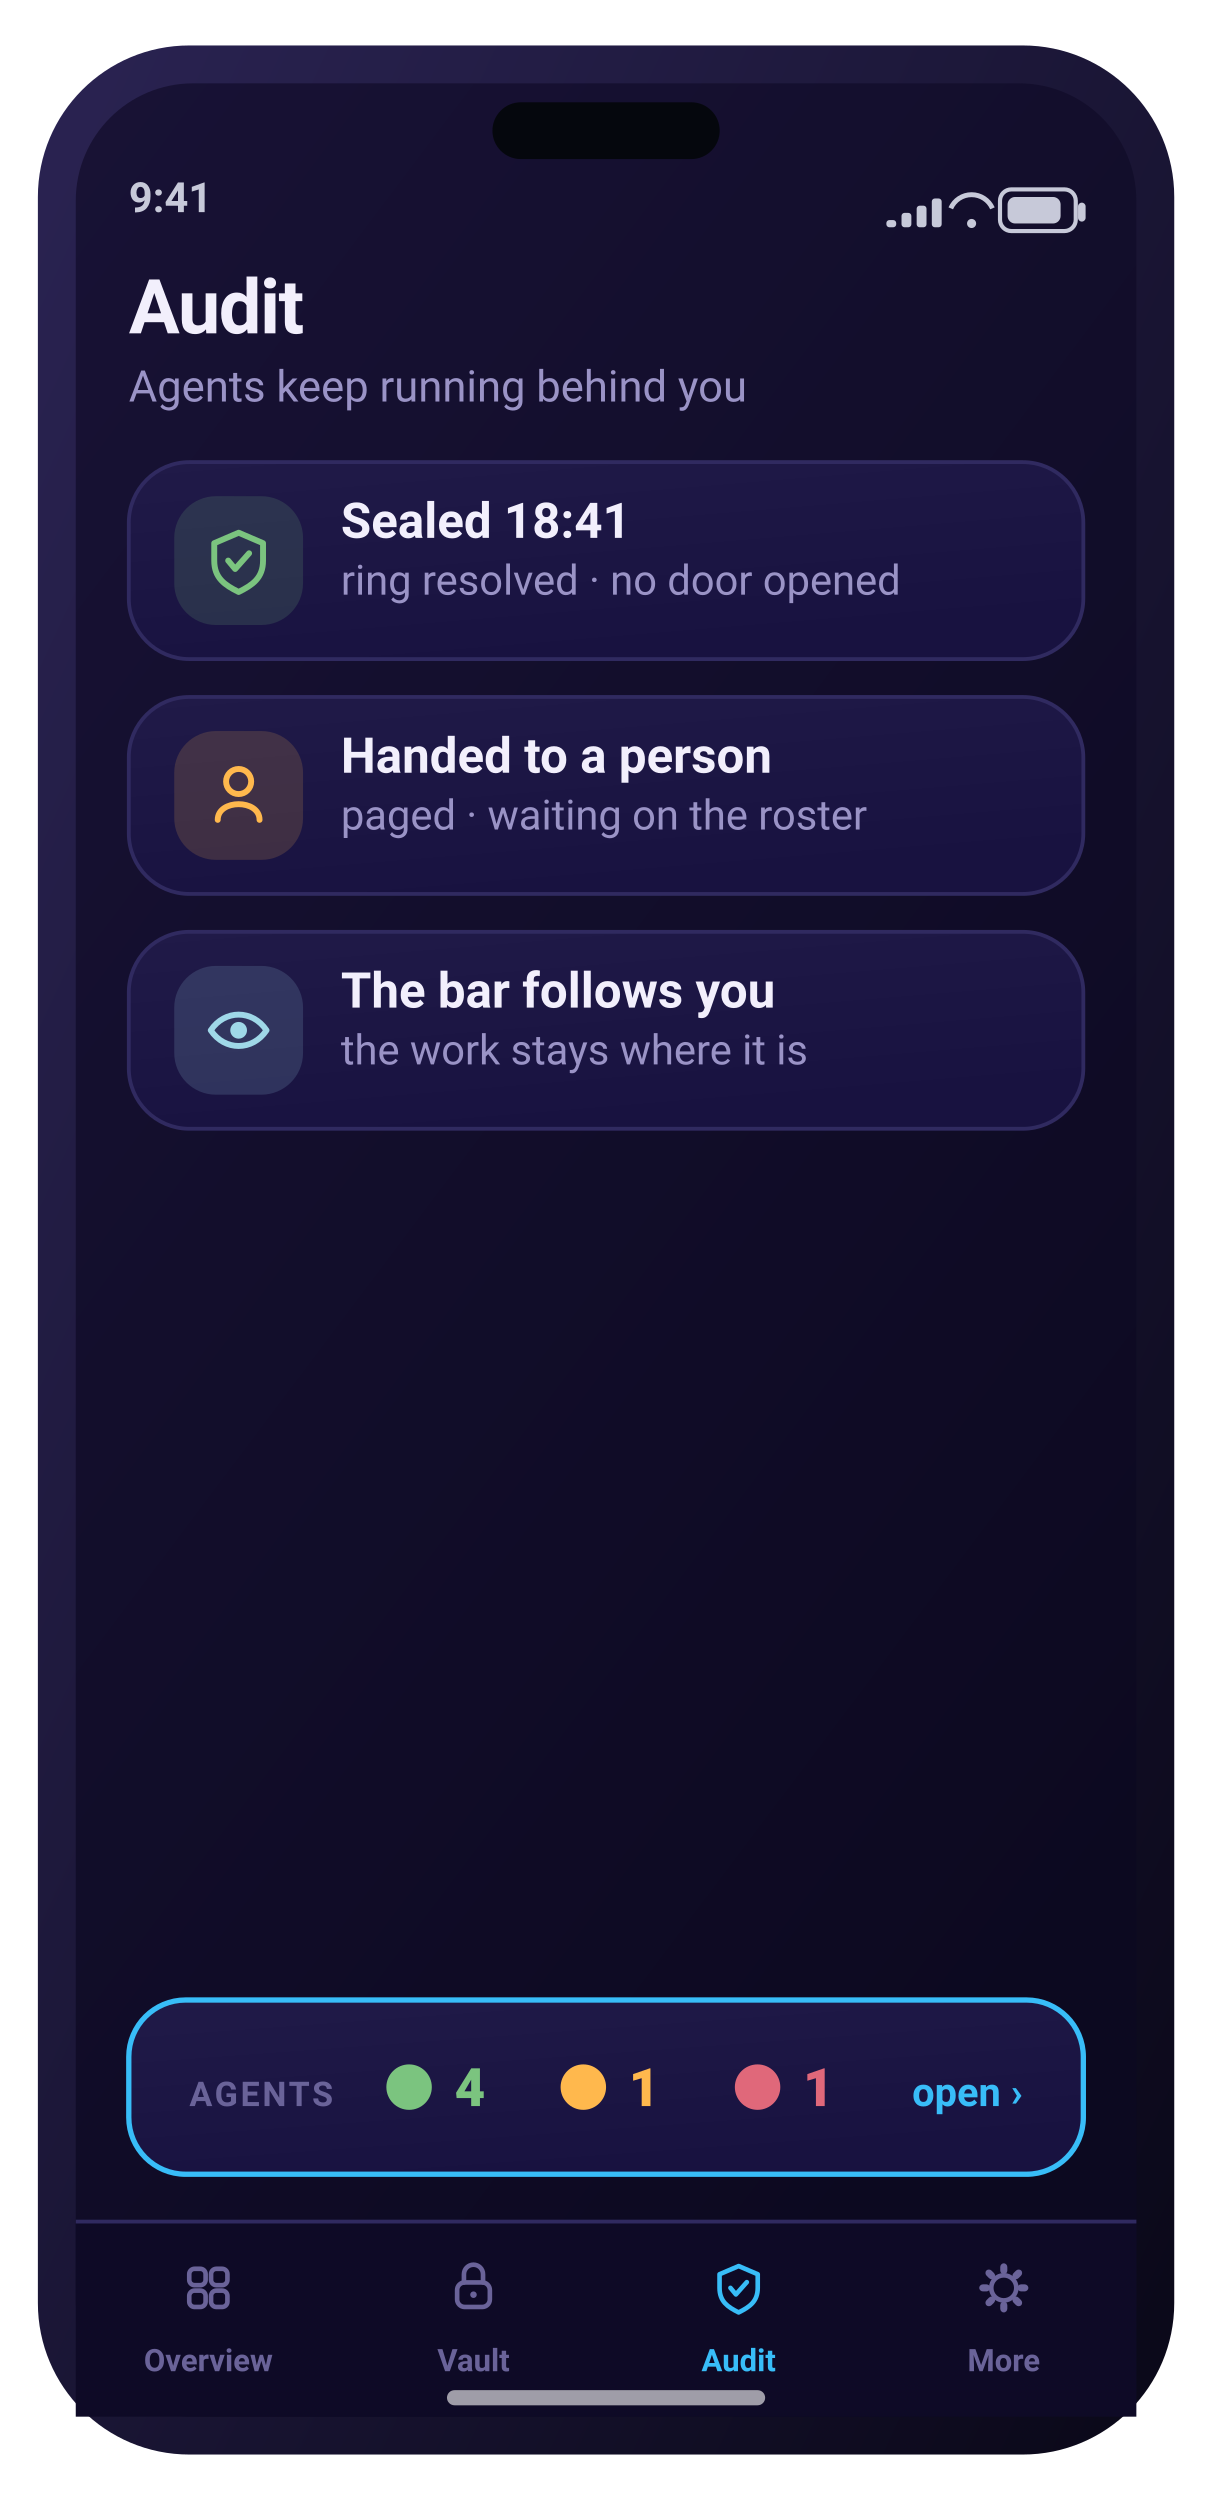
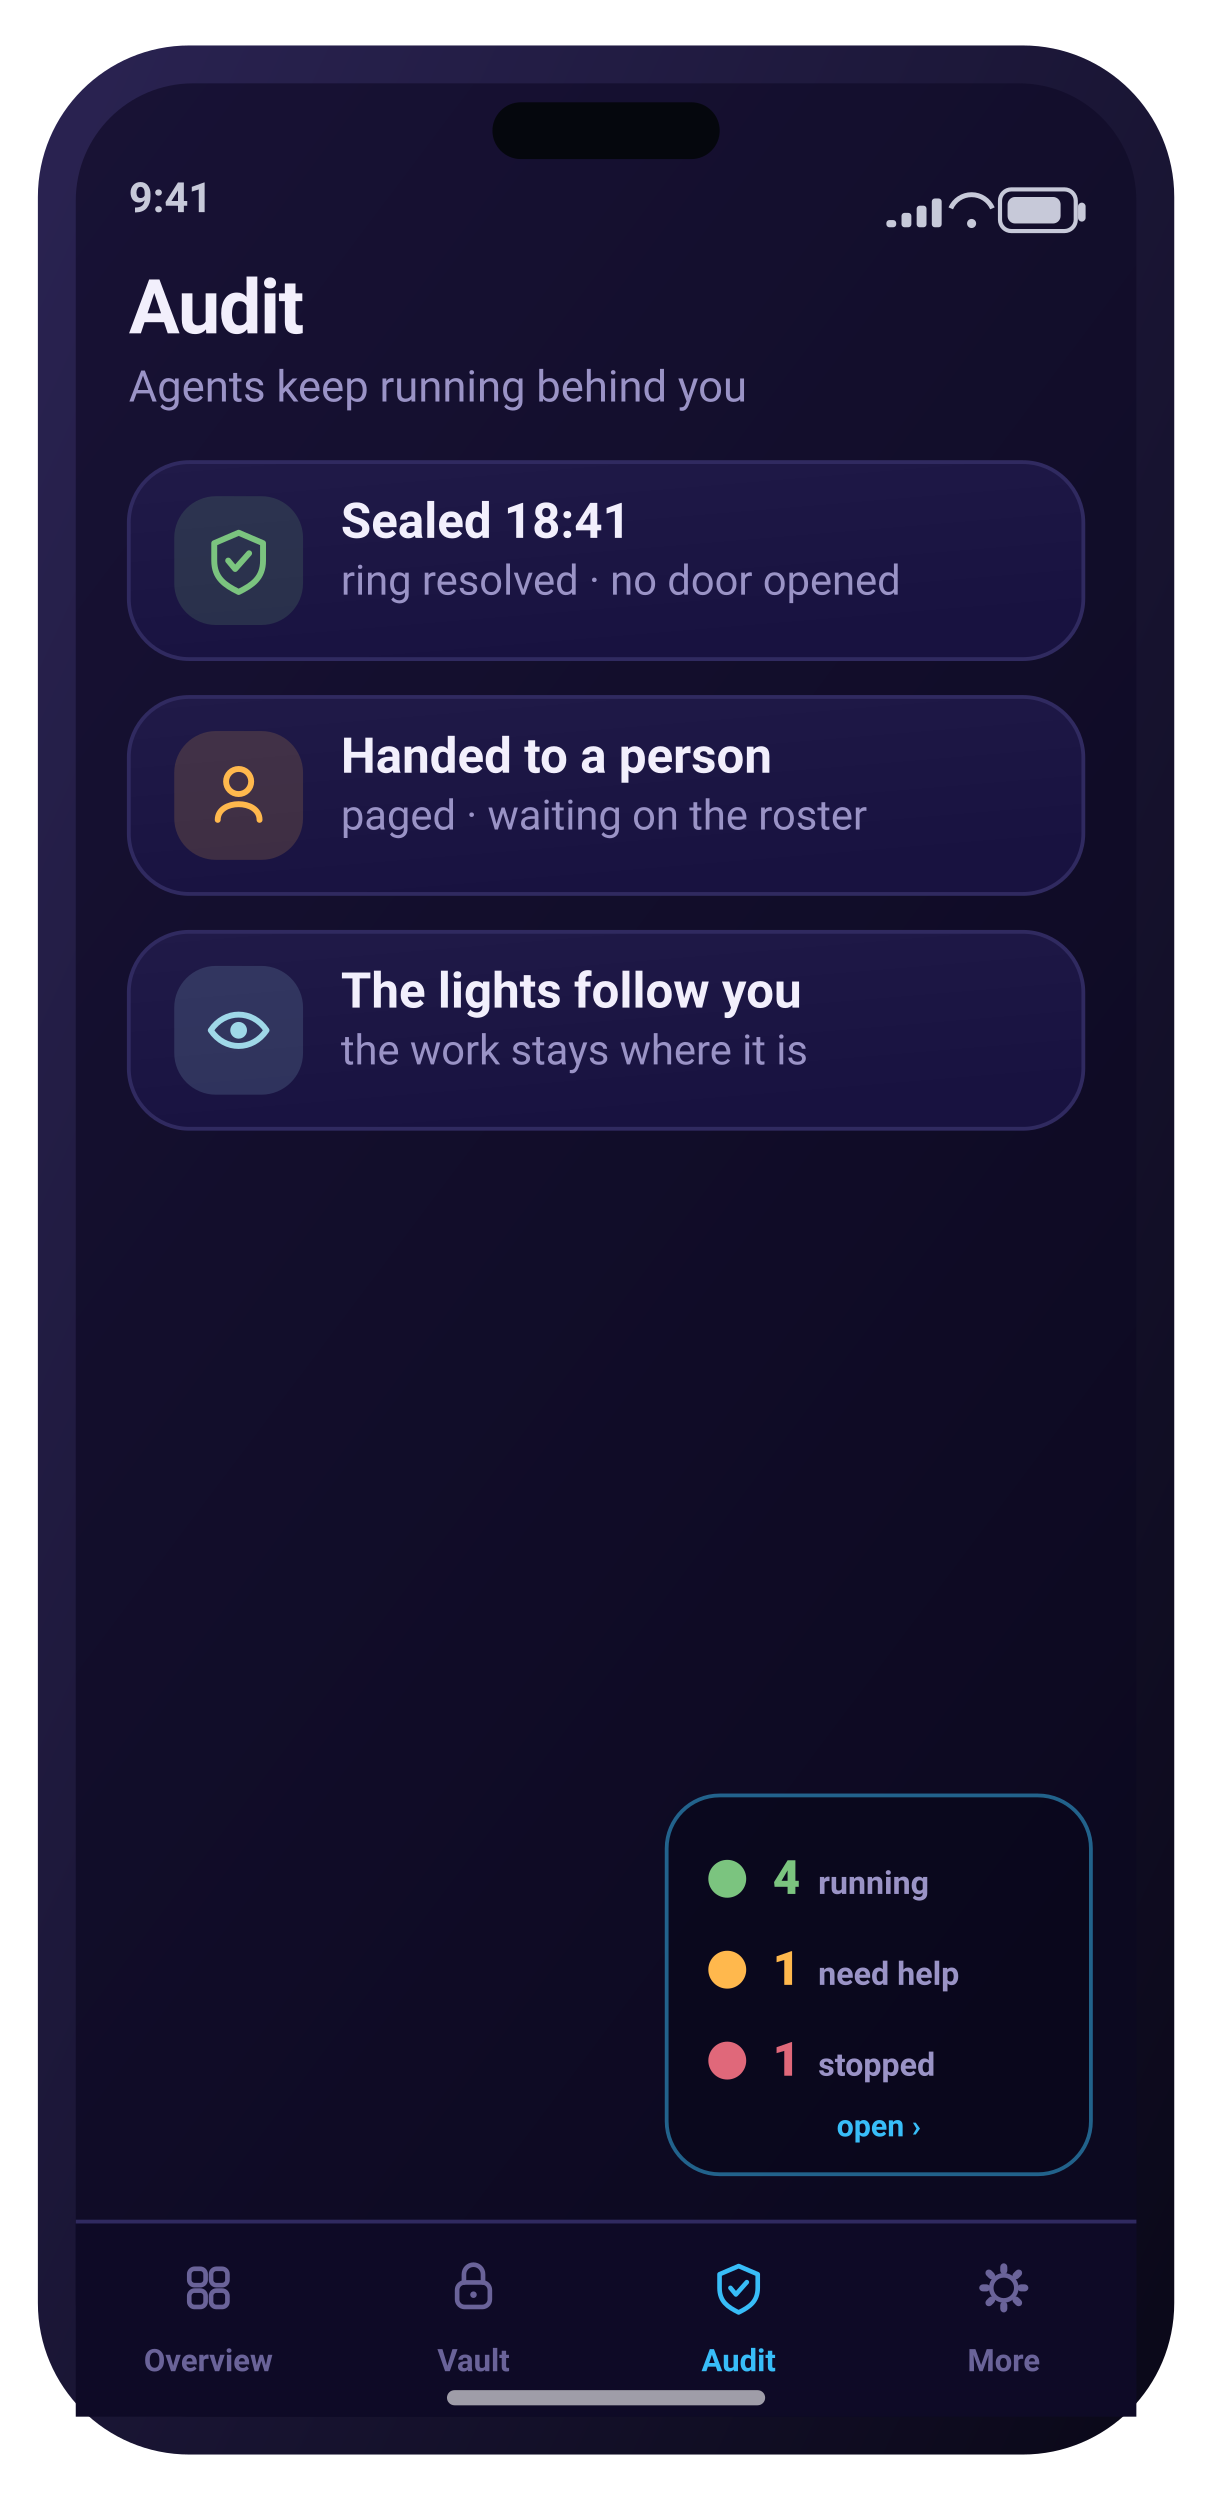
<svg xmlns="http://www.w3.org/2000/svg" width="320" height="660" viewBox="0 0 320 660" role="img" aria-label="Audit screen">
  <defs>
    <linearGradient id="gScr" x1="0" y1="0" x2="0.6" y2="1">
      <stop offset="0" stop-color="#181235" />
      <stop offset="1" stop-color="#0c0920" />
    </linearGradient>
    <linearGradient id="gFrame" x1="0" y1="0" x2="1" y2="1">
      <stop offset="0" stop-color="#2a2352" />
      <stop offset="1" stop-color="#0a0818" />
    </linearGradient>
    <linearGradient id="gCard" x1="0" y1="0" x2="0.4" y2="1">
      <stop offset="0" stop-color="#201a48" />
      <stop offset="1" stop-color="#181240" />
    </linearGradient>
    <linearGradient id="gBrand" x1="0" y1="0" x2="1" y2="0">
      <stop offset="0" stop-color="#38bdf8" />
      <stop offset="1" stop-color="#7dd3fc" />
    </linearGradient>
    <linearGradient id="gAmber" x1="0" y1="0" x2="1" y2="0">
      <stop offset="0" stop-color="#ffb84d" />
      <stop offset="1" stop-color="#ffd27a" />
    </linearGradient>
    <linearGradient id="mV" x1="0" y1="0" x2="1" y2="0">
      <stop offset="0" stop-color="#38bdf8" />
      <stop offset="1" stop-color="#7dd3fc" />
    </linearGradient>
    <linearGradient id="mA" x1="0" y1="0" x2="1" y2="0">
      <stop offset="0" stop-color="#ffb84d" />
      <stop offset="1" stop-color="#ff9f45" />
    </linearGradient>
    <linearGradient id="mG" x1="0" y1="0" x2="1" y2="0">
      <stop offset="0" stop-color="#5fb87a" />
      <stop offset="1" stop-color="#7bc47f" />
    </linearGradient>
    <linearGradient id="mC" x1="0" y1="0" x2="1" y2="0">
      <stop offset="0" stop-color="#6bb6d6" />
      <stop offset="1" stop-color="#9fd8e8" />
    </linearGradient>
    <radialGradient id="orb" cx="36%" cy="30%" r="78%">
      <stop offset="0" stop-color="#cbeeff" />
      <stop offset="38%" stop-color="#38bdf8" />
      <stop offset="78%" stop-color="#1f6fb2" />
      <stop offset="100%" stop-color="#0b2438" />
    </radialGradient>
    <radialGradient id="glow" cx="50%" cy="50%" r="50%">
      <stop offset="0" stop-color="#9fd8e8" stop-opacity="0.5" />
      <stop offset="1" stop-color="#9fd8e8" stop-opacity="0" />
    </radialGradient>
  </defs>
  <rect x="10.0" y="12.0" width="300.0" height="636.0" rx="40" fill="url(#gFrame)" />
  <rect x="20.0" y="22.0" width="280.0" height="616.0" rx="31" fill="url(#gScr)" />
  <rect x="130.0" y="27.0" width="60.0" height="15.0" rx="7.5" fill="#05070d" />
  <text x="34.0" y="56.0" font-family="-apple-system,BlinkMacSystemFont,'SF Pro Display','SF Pro Text','Segoe UI',Roboto,system-ui,sans-serif" font-size="11" font-weight="600" fill="#c7c9d9" text-anchor="start">9:41</text>
  <rect x="264.0" y="50.0" width="20.0" height="11.0" rx="3" fill="none" stroke="#c7c9d9" stroke-width="1.1" />
  <rect x="266.0" y="52.0" width="14.0" height="7.0" rx="2" fill="#c7c9d9" />
  <rect x="284.6" y="53.5" width="2.0" height="5.0" rx="1" fill="#c7c9d9" />
  <path d="M251 55 a6 6 0 0 1 11 0" fill="none" stroke="#c7c9d9" stroke-width="1.3" />
  <circle cx="256.5" cy="59" r="1.2" fill="#c7c9d9" />
  <rect x="234.0" y="58.1" width="2.6" height="1.9" rx="0.8" fill="#c7c9d9" />
  <rect x="238.0" y="56.2" width="2.6" height="3.8" rx="0.8" fill="#c7c9d9" />
  <rect x="242.0" y="54.3" width="2.6" height="5.7" rx="0.8" fill="#c7c9d9" />
  <rect x="246.0" y="52.4" width="2.6" height="7.6" rx="0.8" fill="#c7c9d9" />
  <text x="34.0" y="88.0" font-family="-apple-system,BlinkMacSystemFont,'SF Pro Display','SF Pro Text','Segoe UI',Roboto,system-ui,sans-serif" font-size="20" font-weight="700" fill="#f2effc" text-anchor="start" letter-spacing="-0.4">Audit</text>
  <text x="34.0" y="106.0" font-family="-apple-system,BlinkMacSystemFont,'SF Pro Display','SF Pro Text','Segoe UI',Roboto,system-ui,sans-serif" font-size="11.5" font-weight="400" fill="#9a93c6" text-anchor="start">Agents keep running behind you</text>
  <rect x="34.0" y="122.0" width="252.0" height="52.0" rx="16" fill="url(#gCard)" stroke="#302a60" stroke-width="1" />
  <rect x="46.0" y="131.0" width="34.0" height="34.0" rx="11" fill="rgba(123,196,127,0.16)" />
  <path d="M63 140.64 l6.44 2.76 v4.6 c0 4.6 -2.76 6.44 -6.44 8.28 c-3.68 -1.84 -6.44 -3.68 -6.44 -8.28 v-4.6 Z" fill="none" stroke="#7bc47f" stroke-width="1.56" stroke-linecap="round" stroke-linejoin="round" />
  <path d="M60.24 148.0 l1.84 2.208 3.68 -4.14" fill="none" stroke="#7bc47f" stroke-width="1.56" stroke-linecap="round" stroke-linejoin="round" />
  <text x="90.0" y="142.0" font-family="-apple-system,BlinkMacSystemFont,'SF Pro Display','SF Pro Text','Segoe UI',Roboto,system-ui,sans-serif" font-size="13" font-weight="600" fill="#f2effc" text-anchor="start">Sealed 18:41</text>
  <text x="90.0" y="157.0" font-family="-apple-system,BlinkMacSystemFont,'SF Pro Display','SF Pro Text','Segoe UI',Roboto,system-ui,sans-serif" font-size="11" font-weight="400" fill="#9a93c6" text-anchor="start">ring resolved · no door opened</text>
  <rect x="34.0" y="184.0" width="252.0" height="52.0" rx="16" fill="url(#gCard)" stroke="#302a60" stroke-width="1" />
  <rect x="46.0" y="193.0" width="34.0" height="34.0" rx="11" fill="rgba(255,184,77,0.16)" />
  <circle cx="63" cy="206.32" r="3.312" fill="none" stroke="#ffb84d" stroke-width="1.56" stroke-linecap="round" stroke-linejoin="round" />
  <path d="M57.48 216.44 c0 -5.52 11.04 -5.52 11.04 0" fill="none" stroke="#ffb84d" stroke-width="1.56" stroke-linecap="round" stroke-linejoin="round" />
  <text x="90.0" y="204.0" font-family="-apple-system,BlinkMacSystemFont,'SF Pro Display','SF Pro Text','Segoe UI',Roboto,system-ui,sans-serif" font-size="13" font-weight="600" fill="#f2effc" text-anchor="start">Handed to a person</text>
  <text x="90.0" y="219.0" font-family="-apple-system,BlinkMacSystemFont,'SF Pro Display','SF Pro Text','Segoe UI',Roboto,system-ui,sans-serif" font-size="11" font-weight="400" fill="#9a93c6" text-anchor="start">paged · waiting on the roster</text>
  <rect x="34.0" y="246.0" width="252.0" height="52.0" rx="16" fill="url(#gCard)" stroke="#302a60" stroke-width="1" />
  <rect x="46.0" y="255.0" width="34.0" height="34.0" rx="11" fill="rgba(159,216,232,0.16)" />
  <path d="M55.64 272.0 c3.68 -5.52 11.04 -5.52 14.72 0 c-3.68 5.52 -11.04 5.52 -14.72 0 Z" fill="none" stroke="#9fd8e8" stroke-width="1.56" stroke-linecap="round" stroke-linejoin="round" />
  <circle cx="63" cy="272.0" r="2.208" fill="#9fd8e8" />
-   <text x="90.0" y="266.0" font-family="-apple-system,BlinkMacSystemFont,'SF Pro Display','SF Pro Text','Segoe UI',Roboto,system-ui,sans-serif" font-size="13" font-weight="600" fill="#f2effc" text-anchor="start">The bar follows you</text>
+   <text x="90.0" y="266.0" font-family="-apple-system,BlinkMacSystemFont,'SF Pro Display','SF Pro Text','Segoe UI',Roboto,system-ui,sans-serif" font-size="13" font-weight="600" fill="#f2effc" text-anchor="start">The lights follow you</text>
  <text x="90.0" y="281.0" font-family="-apple-system,BlinkMacSystemFont,'SF Pro Display','SF Pro Text','Segoe UI',Roboto,system-ui,sans-serif" font-size="11" font-weight="400" fill="#9a93c6" text-anchor="start">the work stays where it is</text>
  <rect x="20.0" y="586.0" width="280.0" height="52.0" rx="0" fill="#0e0a26" />
  <rect x="20" y="586" width="280" height="1" fill="#302a60" />
  <rect x="49.96" y="598.96" width="4.32" height="4.32" rx="1.4" fill="none" stroke="#6a6399" stroke-width="1.22" stroke-linecap="round" stroke-linejoin="round" />
  <rect x="55.72" y="598.96" width="4.32" height="4.32" rx="1.4" fill="none" stroke="#6a6399" stroke-width="1.22" stroke-linecap="round" stroke-linejoin="round" />
  <rect x="49.96" y="604.72" width="4.32" height="4.32" rx="1.4" fill="none" stroke="#6a6399" stroke-width="1.22" stroke-linecap="round" stroke-linejoin="round" />
  <rect x="55.72" y="604.72" width="4.32" height="4.32" rx="1.4" fill="none" stroke="#6a6399" stroke-width="1.22" stroke-linecap="round" stroke-linejoin="round" />
  <text x="55.0" y="626.0" font-family="-apple-system,BlinkMacSystemFont,'SF Pro Display','SF Pro Text','Segoe UI',Roboto,system-ui,sans-serif" font-size="8.2" font-weight="600" fill="#6a6399" text-anchor="middle">Overview</text>
  <rect x="120.68" y="602.56" width="8.64" height="6.48" rx="2" fill="none" stroke="#6a6399" stroke-width="1.22" stroke-linecap="round" stroke-linejoin="round" />
  <path d="M122.48 602.56 v-2.16 a2.52 2.52 0 0 1 5.04 0 v2.16" fill="none" stroke="#6a6399" stroke-width="1.22" stroke-linecap="round" stroke-linejoin="round" />
  <circle cx="125.0" cy="605.8" r="0.864" fill="#6a6399" />
  <text x="125.0" y="626.0" font-family="-apple-system,BlinkMacSystemFont,'SF Pro Display','SF Pro Text','Segoe UI',Roboto,system-ui,sans-serif" font-size="8.2" font-weight="600" fill="#6a6399" text-anchor="middle">Vault</text>
  <path d="M195.0 598.24 l5.04 2.16 v3.6 c0 3.6 -2.16 5.04 -5.04 6.48 c-2.88 -1.44 -5.04 -2.88 -5.04 -6.48 v-3.6 Z" fill="none" stroke="#38bdf8" stroke-width="1.22" stroke-linecap="round" stroke-linejoin="round" />
  <path d="M192.84 604 l1.44 1.728 2.88 -3.24" fill="none" stroke="#38bdf8" stroke-width="1.22" stroke-linecap="round" stroke-linejoin="round" />
  <text x="195.0" y="626.0" font-family="-apple-system,BlinkMacSystemFont,'SF Pro Display','SF Pro Text','Segoe UI',Roboto,system-ui,sans-serif" font-size="8.2" font-weight="600" fill="#38bdf8" text-anchor="middle">Audit</text>
  <rect x="264.064" y="597.52" width="1.872" height="2.88" rx="1" transform="rotate(0 265.0 604)" fill="#6a6399" />
  <rect x="264.064" y="597.52" width="1.872" height="2.88" rx="1" transform="rotate(45 265.0 604)" fill="#6a6399" />
  <rect x="264.064" y="597.52" width="1.872" height="2.88" rx="1" transform="rotate(90 265.0 604)" fill="#6a6399" />
  <rect x="264.064" y="597.52" width="1.872" height="2.88" rx="1" transform="rotate(135 265.0 604)" fill="#6a6399" />
  <rect x="264.064" y="597.52" width="1.872" height="2.88" rx="1" transform="rotate(180 265.0 604)" fill="#6a6399" />
  <rect x="264.064" y="597.52" width="1.872" height="2.88" rx="1" transform="rotate(225 265.0 604)" fill="#6a6399" />
  <rect x="264.064" y="597.52" width="1.872" height="2.88" rx="1" transform="rotate(270 265.0 604)" fill="#6a6399" />
  <rect x="264.064" y="597.52" width="1.872" height="2.88" rx="1" transform="rotate(315 265.0 604)" fill="#6a6399" />
  <circle cx="265.0" cy="604" r="3.312" fill="none" stroke="#6a6399" stroke-width="1.22" stroke-linecap="round" stroke-linejoin="round" />
  <text x="265.0" y="626.0" font-family="-apple-system,BlinkMacSystemFont,'SF Pro Display','SF Pro Text','Segoe UI',Roboto,system-ui,sans-serif" font-size="8.2" font-weight="600" fill="#6a6399" text-anchor="middle">More</text>
  <rect x="118.0" y="631.0" width="84.0" height="4.0" rx="2" fill="rgba(255,255,255,0.6)" />
-   <rect x="34.0" y="528.0" width="252.0" height="46.0" rx="15" fill="url(#gCard)" stroke="#38bdf8" stroke-width="1.4" />
-   <text x="50.0" y="556.0" font-family="-apple-system,BlinkMacSystemFont,'SF Pro Display','SF Pro Text','Segoe UI',Roboto,system-ui,sans-serif" font-size="9" font-weight="700" fill="#6a6399" text-anchor="start" letter-spacing="0.7">AGENTS</text>
-   <circle cx="108" cy="551" r="6" fill="#7bc47f" />
-   <text x="120.0" y="556.0" font-family="-apple-system,BlinkMacSystemFont,'SF Pro Display','SF Pro Text','Segoe UI',Roboto,system-ui,sans-serif" font-size="14" font-weight="800" fill="#7bc47f" text-anchor="start">4</text>
-   <circle cx="154" cy="551" r="6" fill="#ffb84d" />
-   <text x="166.0" y="556.0" font-family="-apple-system,BlinkMacSystemFont,'SF Pro Display','SF Pro Text','Segoe UI',Roboto,system-ui,sans-serif" font-size="14" font-weight="800" fill="#ffb84d" text-anchor="start">1</text>
-   <circle cx="200" cy="551" r="6" fill="#e0687a" />
-   <text x="212.0" y="556.0" font-family="-apple-system,BlinkMacSystemFont,'SF Pro Display','SF Pro Text','Segoe UI',Roboto,system-ui,sans-serif" font-size="14" font-weight="800" fill="#e0687a" text-anchor="start">1</text>
-   <text x="270.0" y="556.0" font-family="-apple-system,BlinkMacSystemFont,'SF Pro Display','SF Pro Text','Segoe UI',Roboto,system-ui,sans-serif" font-size="10.5" font-weight="700" fill="#38bdf8" text-anchor="end">open ›</text>
+   <rect x="176.0" y="474.0" width="112.0" height="100.0" rx="14" fill="rgba(9,7,26,0.62)" stroke="rgba(56,189,248,0.5)" stroke-width="1" />
+   <circle cx="192" cy="496" r="5" fill="#7bc47f" />
+   <text x="204.0" y="500.0" font-family="-apple-system,BlinkMacSystemFont,'SF Pro Display','SF Pro Text','Segoe UI',Roboto,system-ui,sans-serif" font-size="12.5" font-weight="800" fill="#7bc47f" text-anchor="start">4</text>
+   <text x="216.0" y="500.0" font-family="-apple-system,BlinkMacSystemFont,'SF Pro Display','SF Pro Text','Segoe UI',Roboto,system-ui,sans-serif" font-size="8.5" font-weight="600" fill="#9a93c6" text-anchor="start">running</text>
+   <circle cx="192" cy="520" r="5" fill="#ffb84d" />
+   <text x="204.0" y="524.0" font-family="-apple-system,BlinkMacSystemFont,'SF Pro Display','SF Pro Text','Segoe UI',Roboto,system-ui,sans-serif" font-size="12.5" font-weight="800" fill="#ffb84d" text-anchor="start">1</text>
+   <text x="216.0" y="524.0" font-family="-apple-system,BlinkMacSystemFont,'SF Pro Display','SF Pro Text','Segoe UI',Roboto,system-ui,sans-serif" font-size="8.5" font-weight="600" fill="#9a93c6" text-anchor="start">need help</text>
+   <circle cx="192" cy="544" r="5" fill="#e0687a" />
+   <text x="204.0" y="548.0" font-family="-apple-system,BlinkMacSystemFont,'SF Pro Display','SF Pro Text','Segoe UI',Roboto,system-ui,sans-serif" font-size="12.5" font-weight="800" fill="#e0687a" text-anchor="start">1</text>
+   <text x="216.0" y="548.0" font-family="-apple-system,BlinkMacSystemFont,'SF Pro Display','SF Pro Text','Segoe UI',Roboto,system-ui,sans-serif" font-size="8.5" font-weight="600" fill="#9a93c6" text-anchor="start">stopped</text>
+   <text x="232.0" y="564.0" font-family="-apple-system,BlinkMacSystemFont,'SF Pro Display','SF Pro Text','Segoe UI',Roboto,system-ui,sans-serif" font-size="8" font-weight="700" fill="#38bdf8" text-anchor="middle">open ›</text>
</svg>
